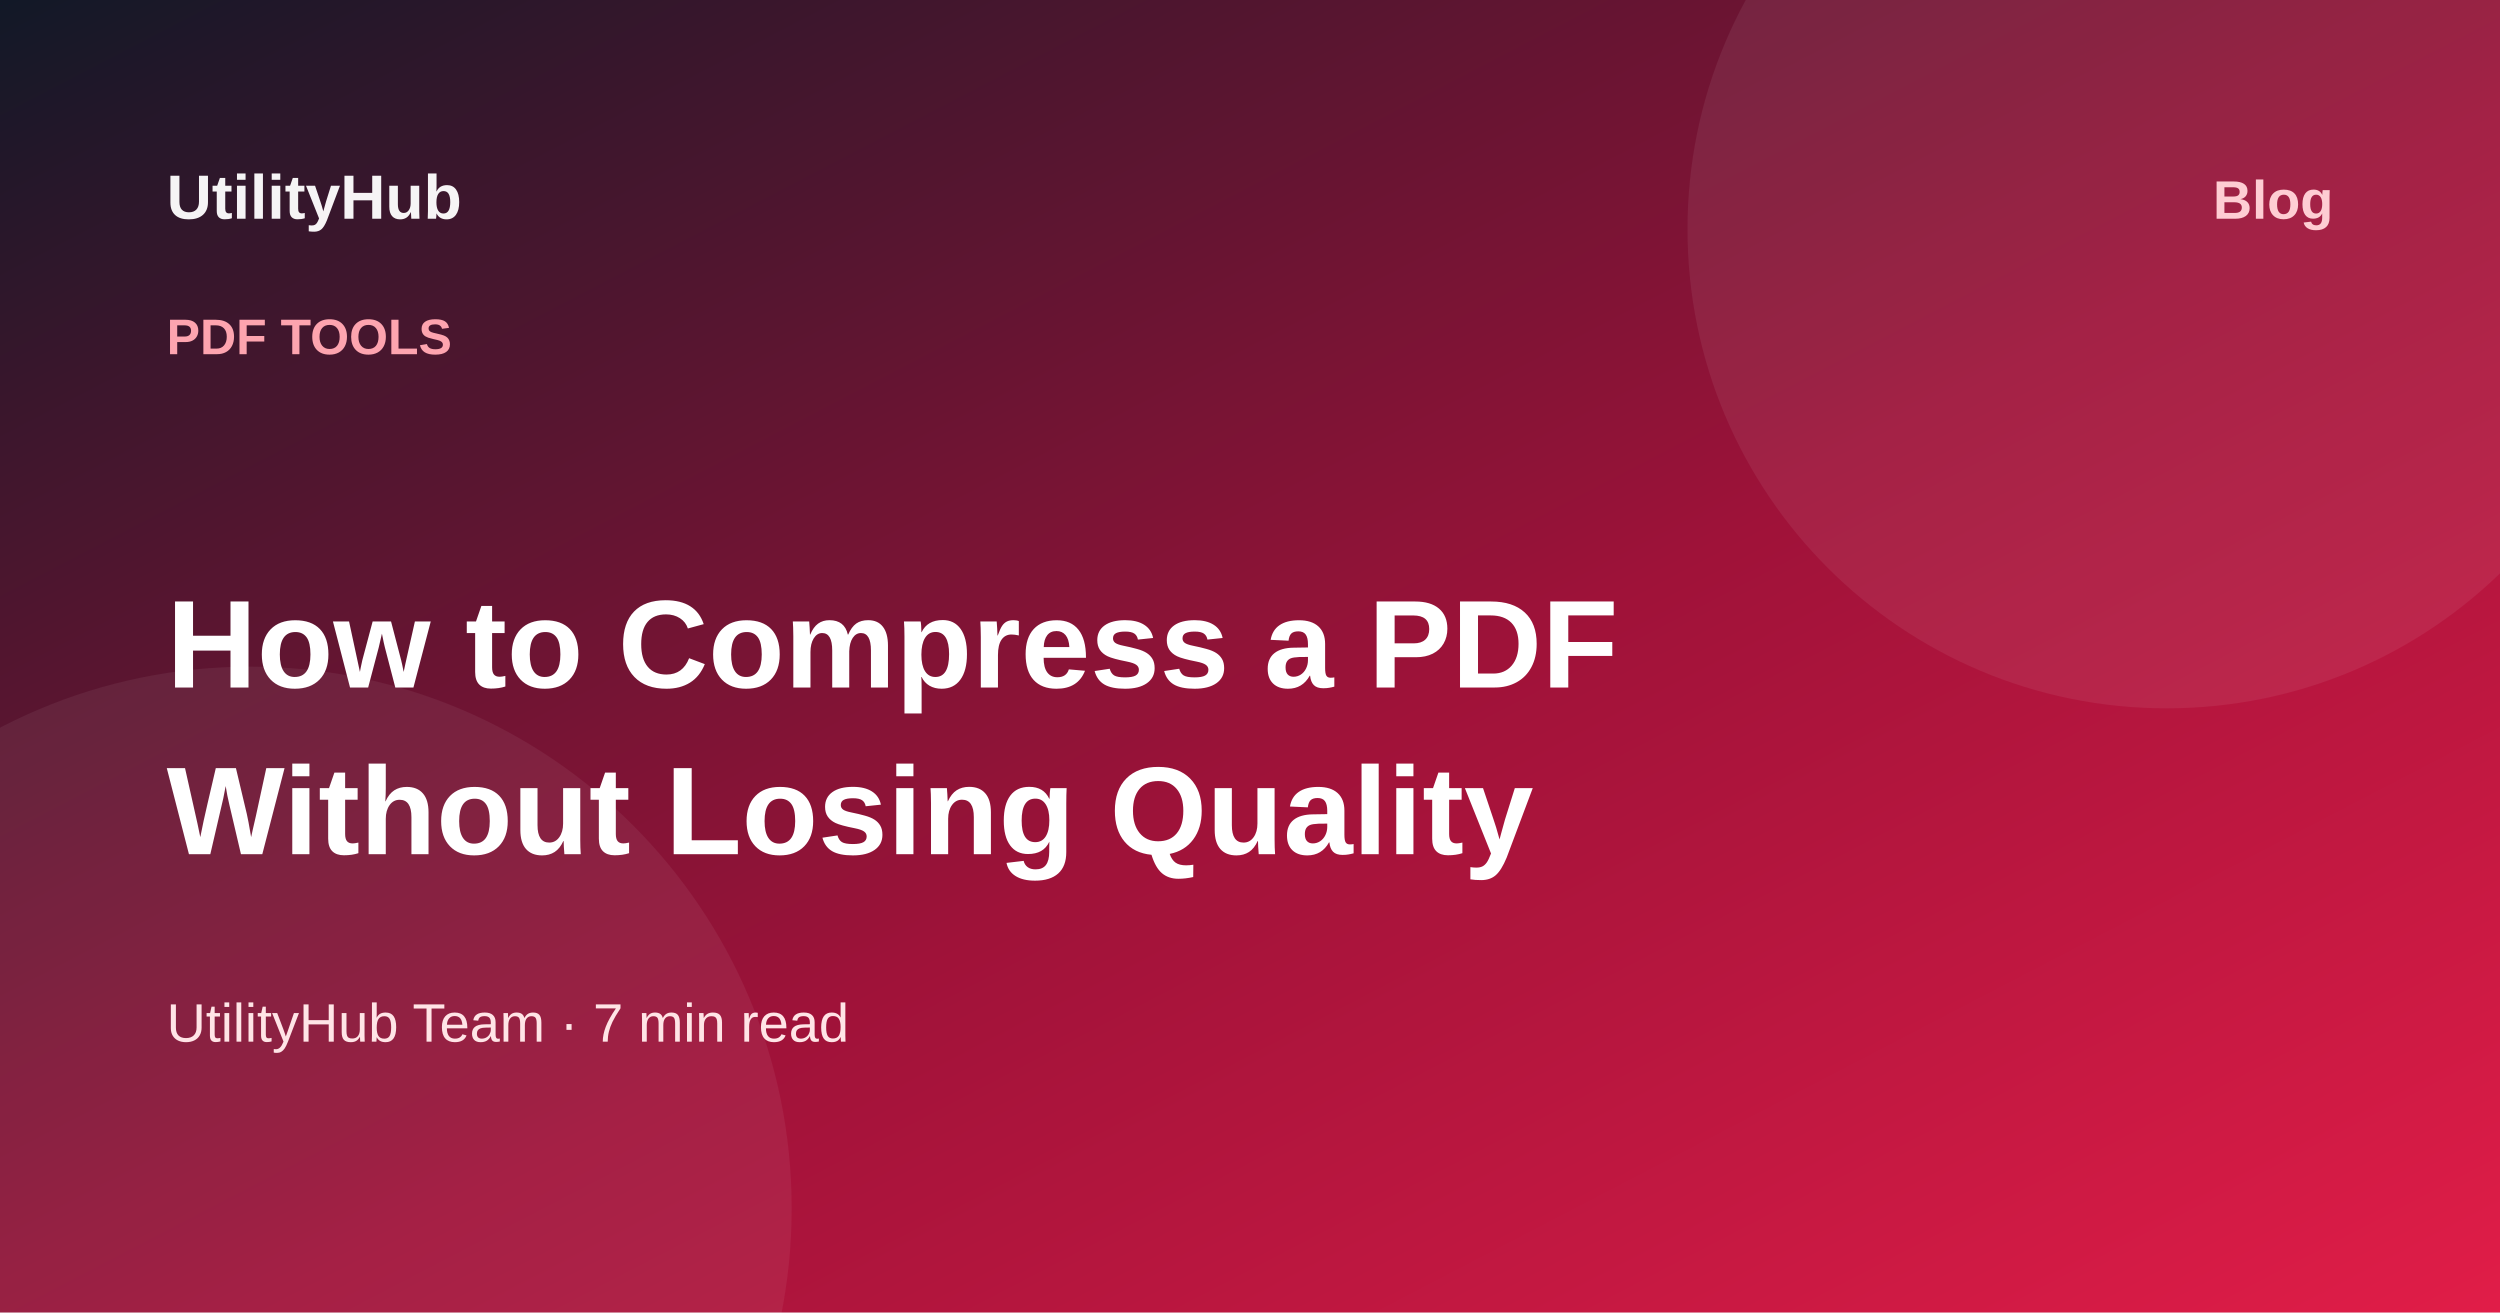
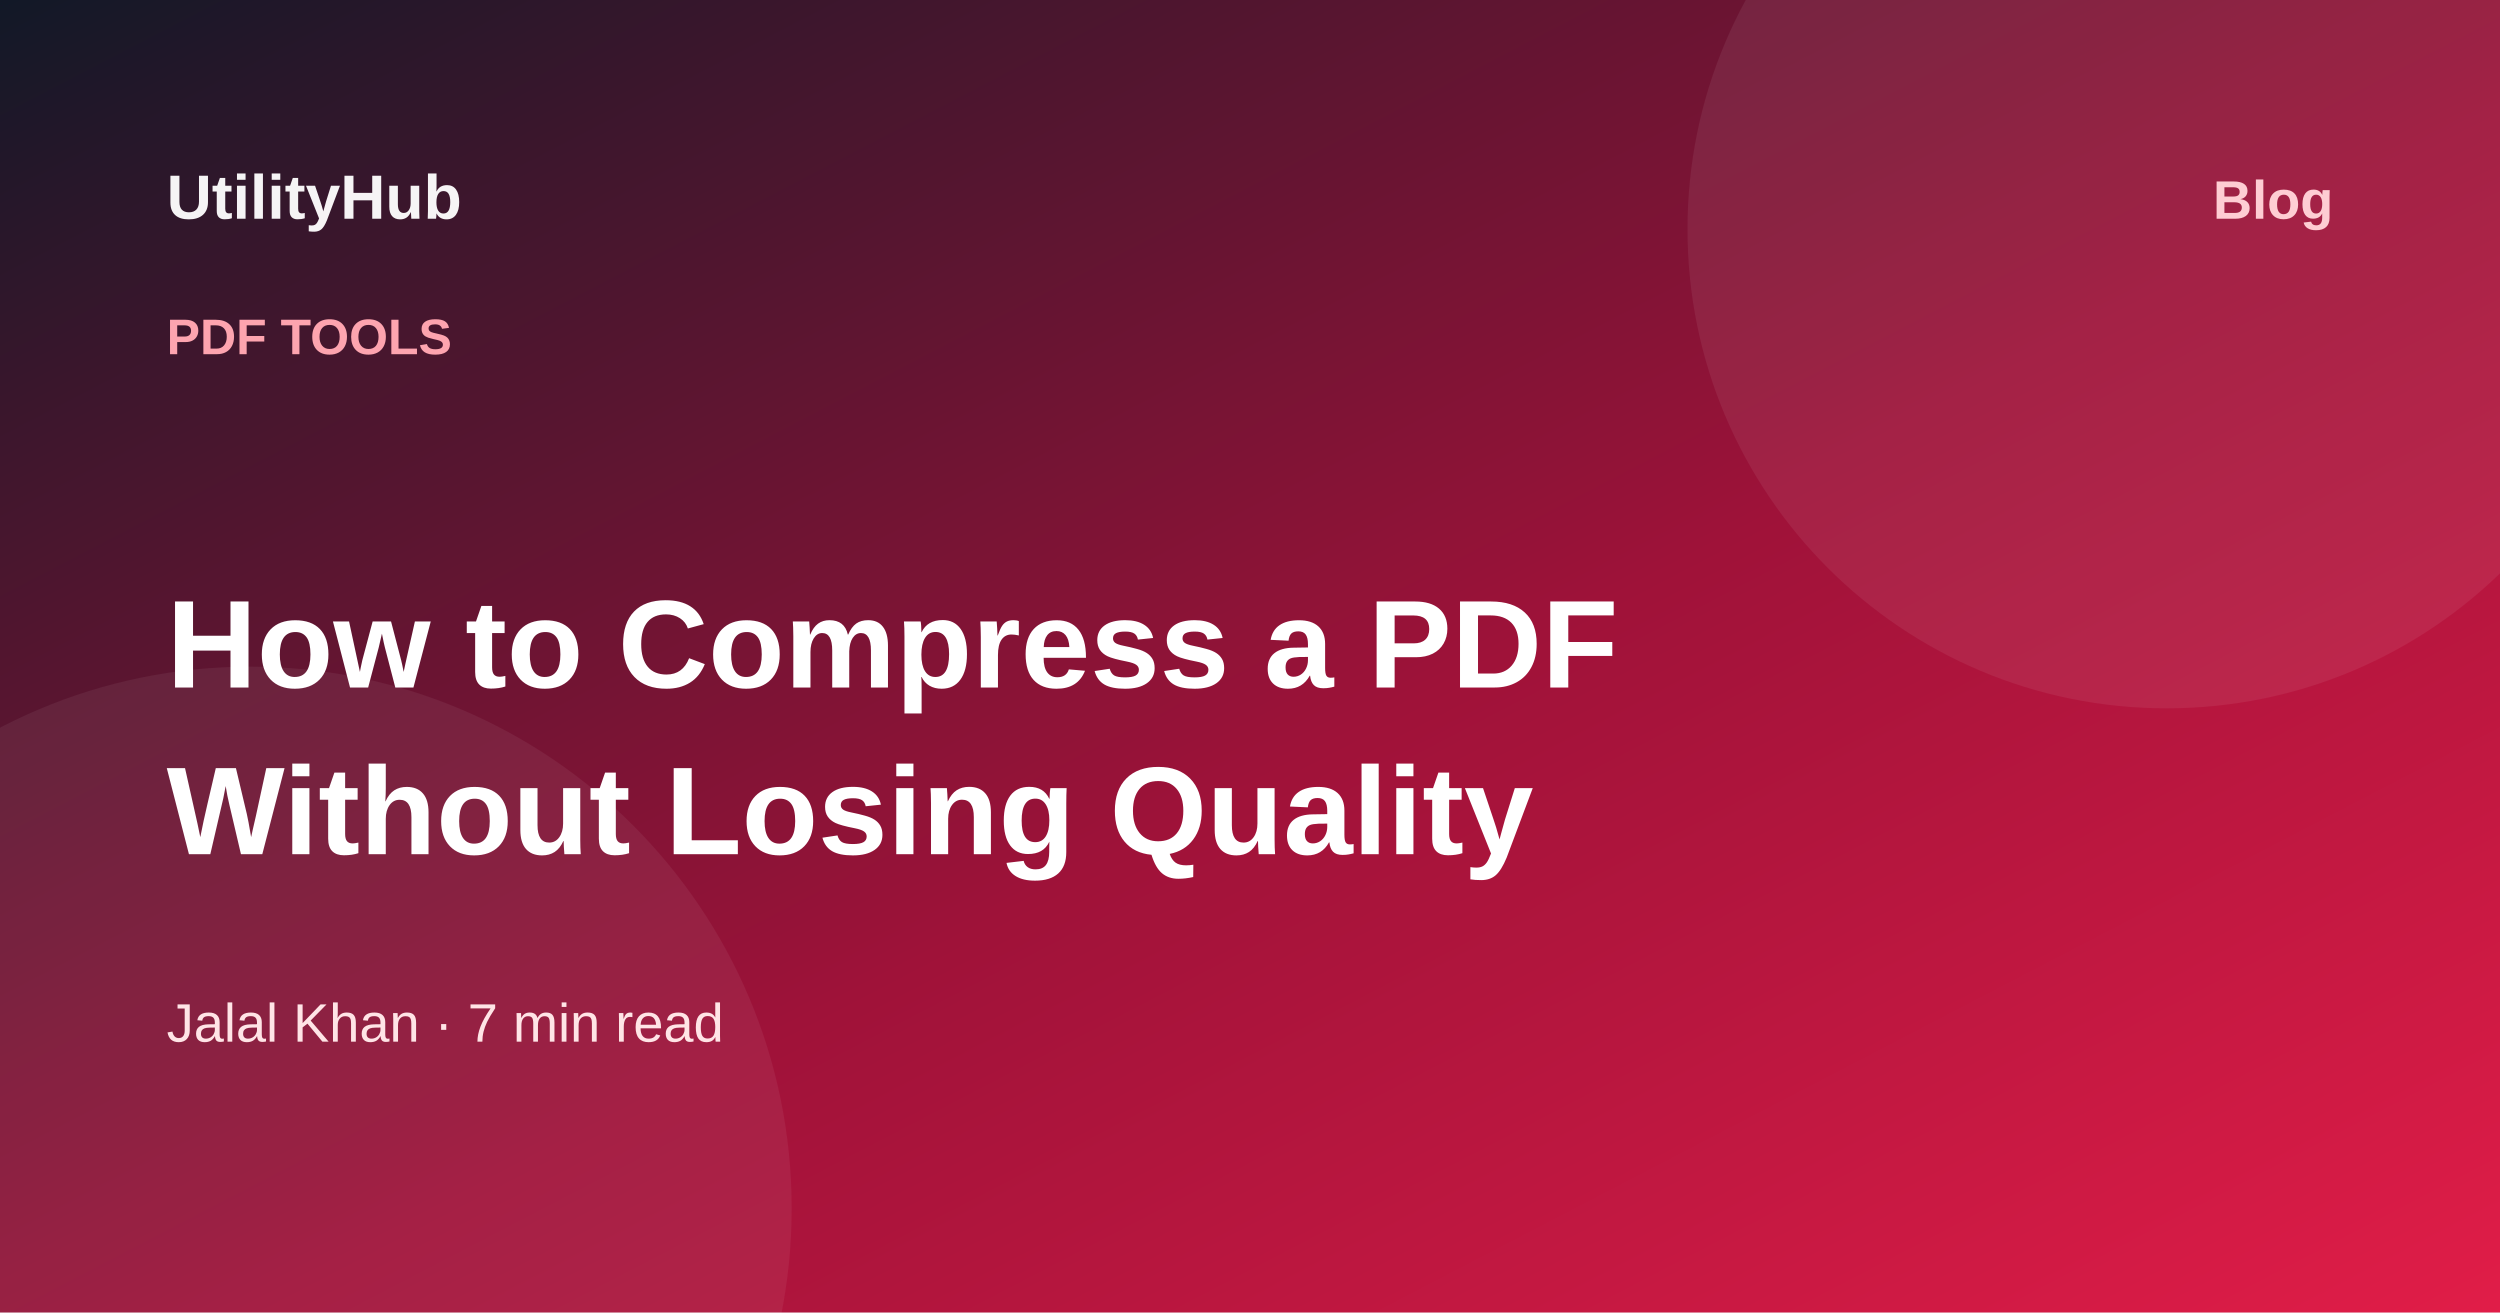
<svg xmlns="http://www.w3.org/2000/svg" width="1200" height="630" viewBox="0 0 1200 630">
  <defs>
    <linearGradient id="bg" x1="0" y1="0" x2="1" y2="1">
      <stop offset="0%" stop-color="#111827" />
      <stop offset="55%" stop-color="#9f1239" />
      <stop offset="100%" stop-color="#e11d48" />
    </linearGradient>
  </defs>
  <rect width="1200" height="630" fill="url(#bg)" />
  <circle cx="1040" cy="110" r="230" fill="#ffffff" opacity="0.07" />
  <circle cx="120" cy="580" r="260" fill="#ffffff" opacity="0.06" />
  <text x="80" y="105" font-family="Segoe UI, Arial, sans-serif" font-size="30" font-weight="700" fill="#ffffff" opacity="0.95">UtilityHub</text>
  <text x="1120" y="105" text-anchor="end" font-family="Segoe UI, Arial, sans-serif" font-size="26" font-weight="600" fill="#fecdd3">Blog</text>
  <text x="80" y="170" font-family="Segoe UI, Arial, sans-serif" font-size="24" font-weight="600" fill="#fda4af">PDF TOOLS</text>
  <text x="80" y="330" font-family="Segoe UI, Arial, sans-serif" font-size="60" font-weight="700" fill="#ffffff">How to Compress a PDF</text>
  <text x="80" y="410" font-family="Segoe UI, Arial, sans-serif" font-size="60" font-weight="700" fill="#ffffff">Without Losing Quality</text>
-   <text x="80" y="500" font-family="Segoe UI, Arial, sans-serif" font-size="26" fill="#ffe4e6">UtilityHub Team · 7 min read</text>
+   <text x="80" y="500" font-family="Segoe UI, Arial, sans-serif" font-size="26" fill="#ffe4e6">Jalal Khan · 7 min read</text>
</svg>
